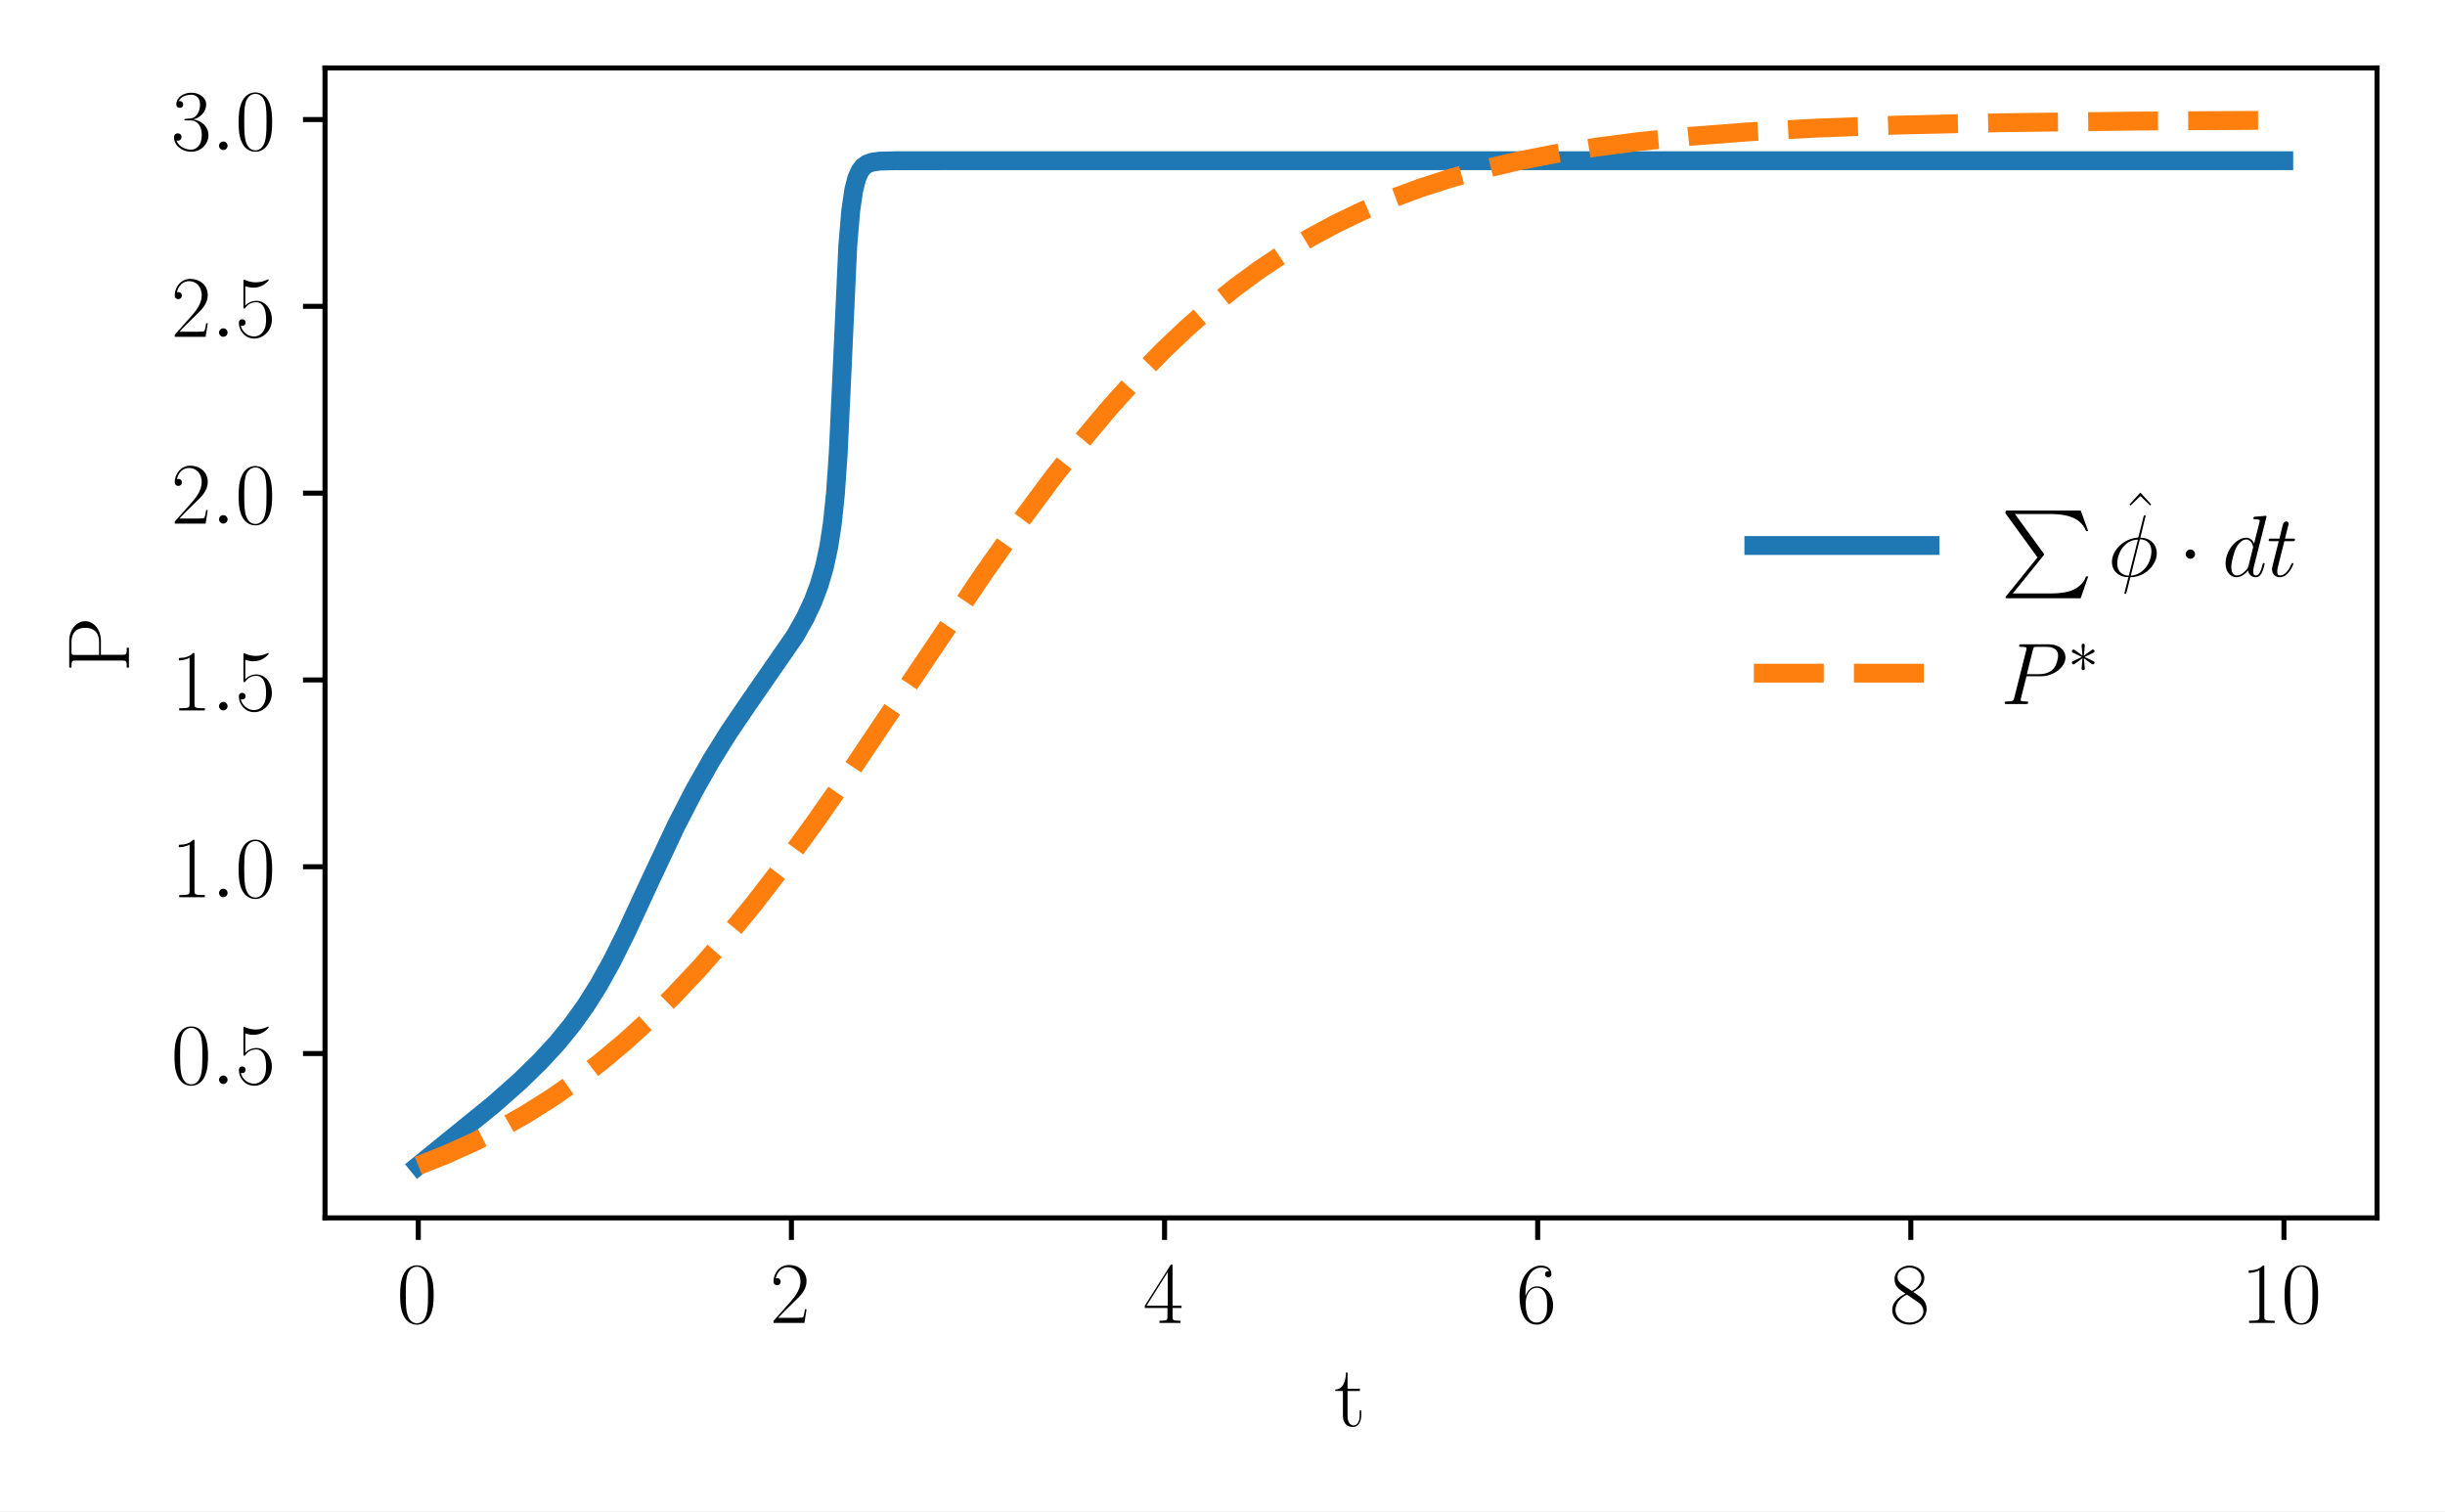
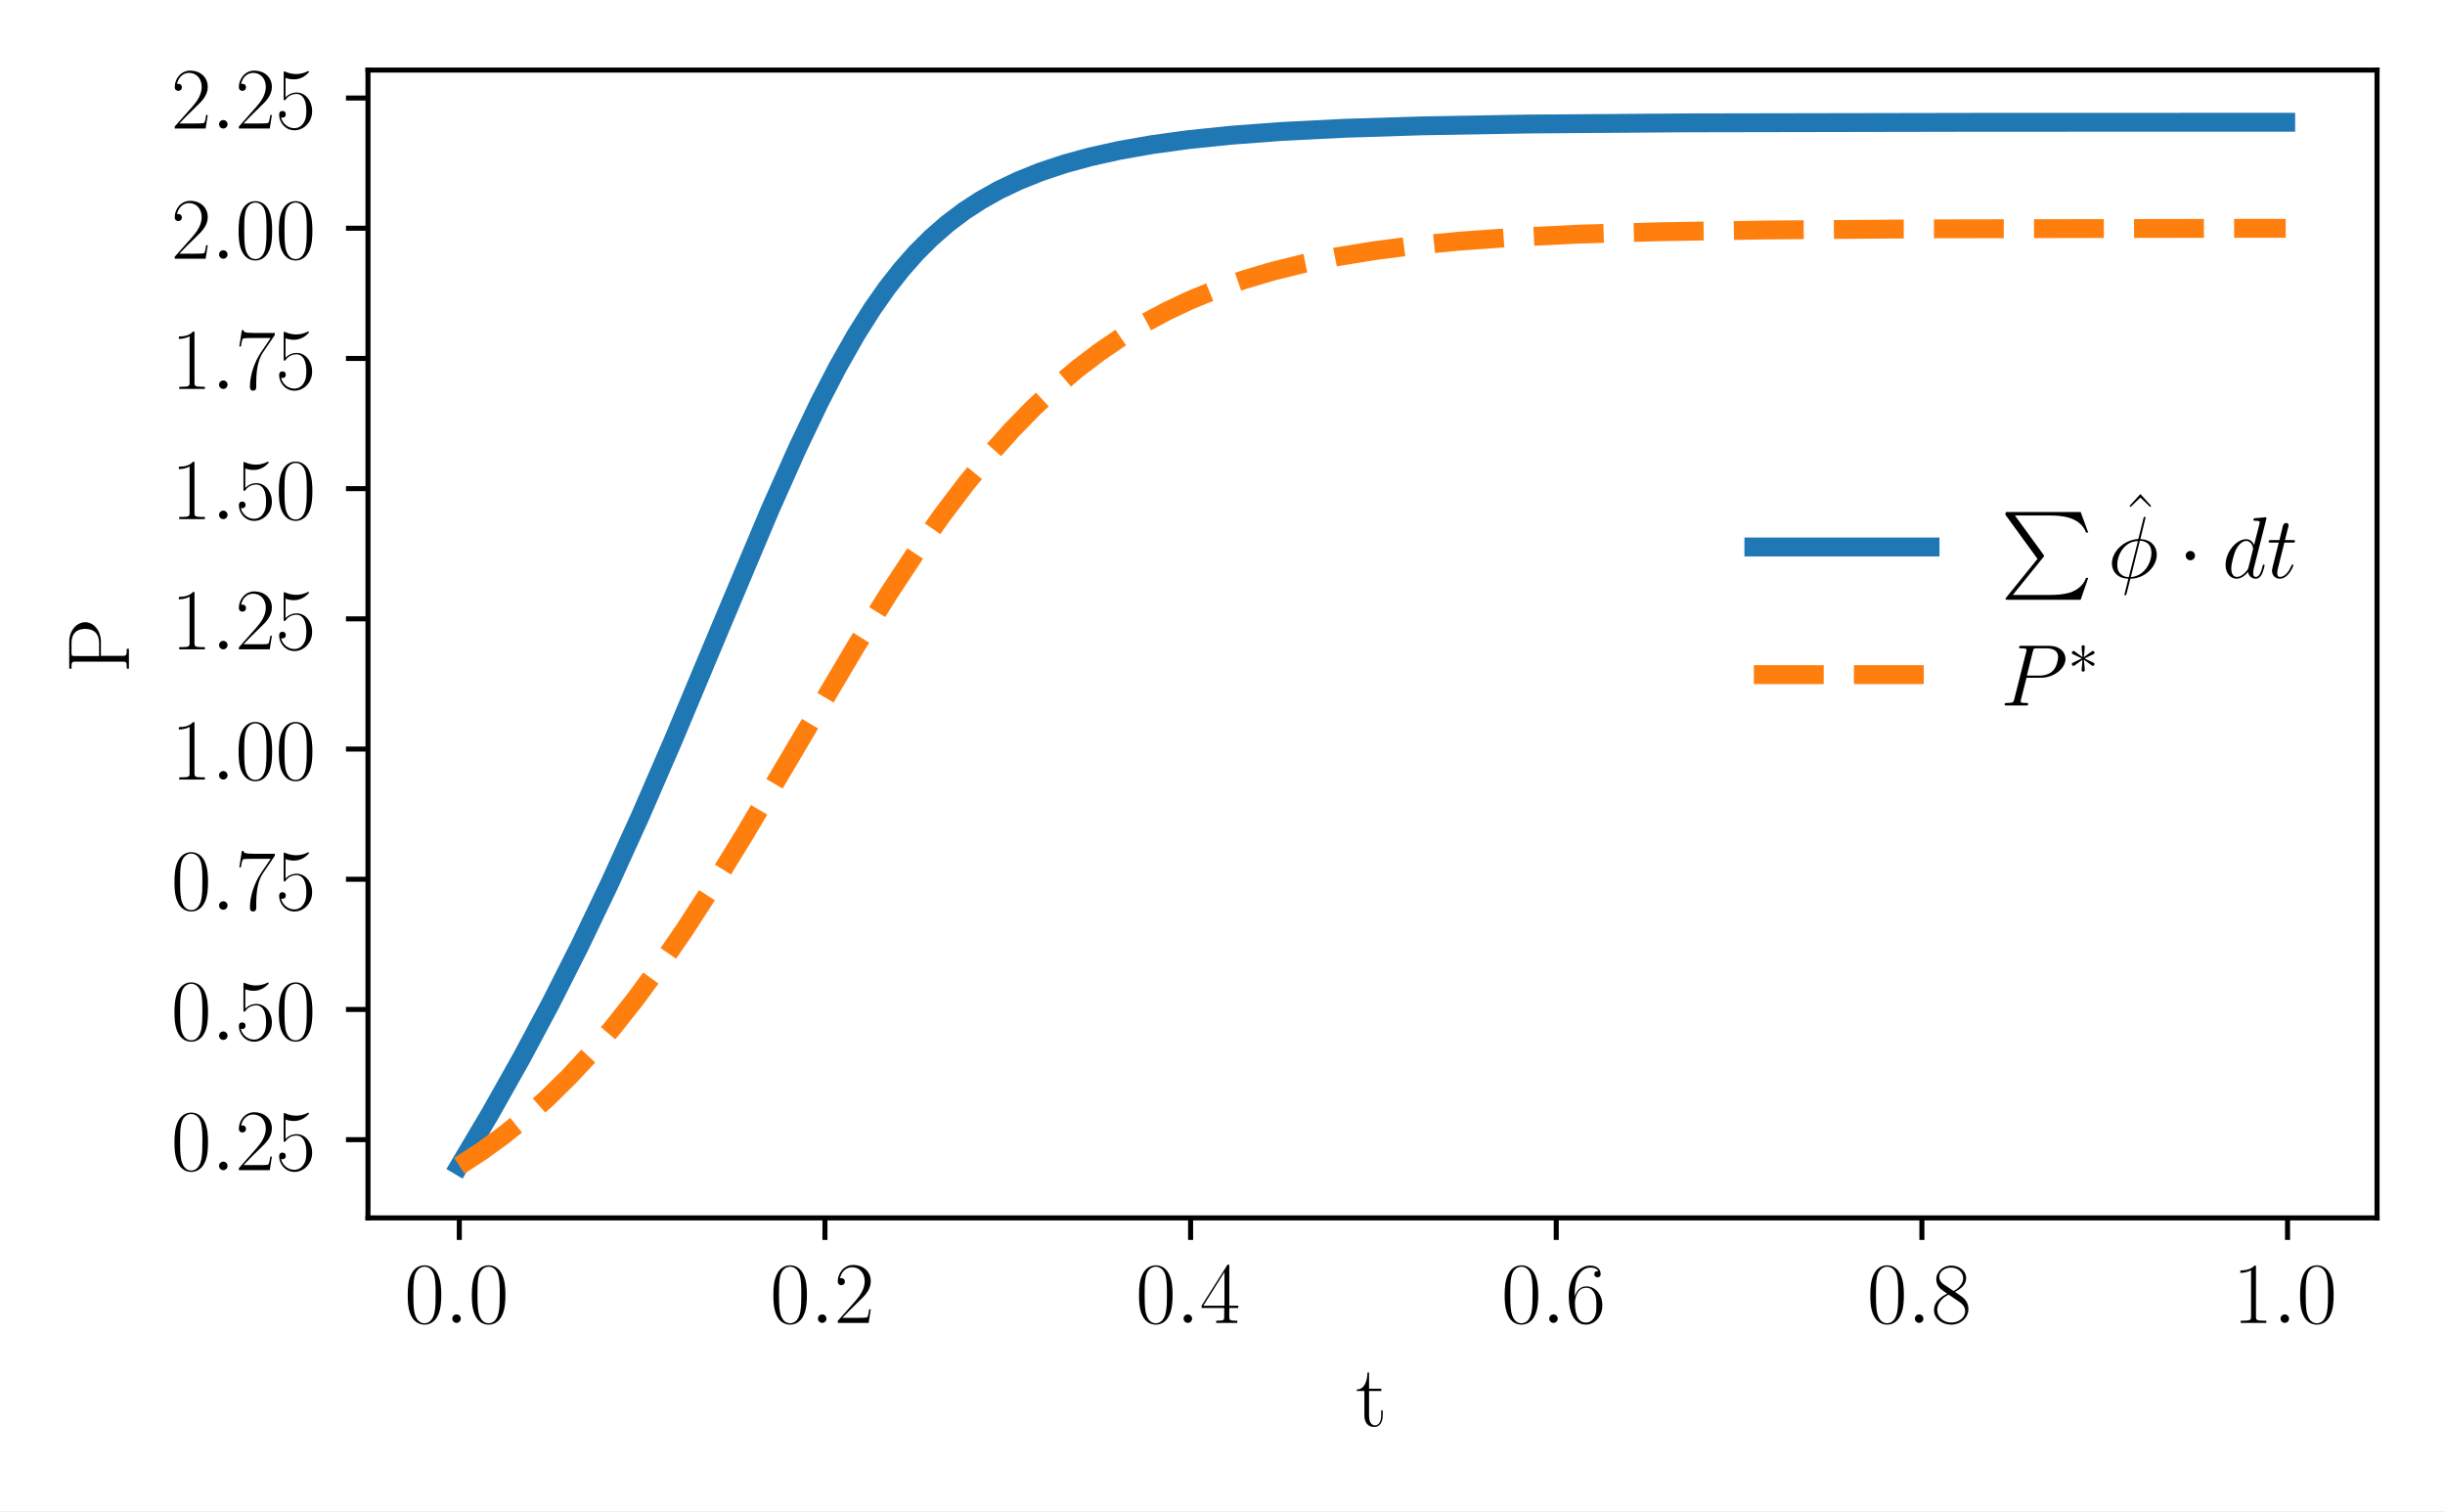
<svg xmlns="http://www.w3.org/2000/svg" xmlns:xlink="http://www.w3.org/1999/xlink" width="388.543pt" height="240.133pt" viewBox="0 0 388.543 240.133" version="1.1">
  <defs>
    <style type="text/css">*{stroke-linejoin: round; stroke-linecap: butt}</style>
  </defs>
  <g id="figure_1">
    <g id="patch_1">
      <path d="M 0 240.133  L 388.543 240.133  L 388.543 0  L 0 0  z " style="fill: #ffffff" />
    </g>
    <g id="axes_1">
      <g id="patch_2">
-         <path d="M 51.648 193.537  L 377.743 193.537  L 377.743 10.8  L 51.648 10.8  z " style="fill: #ffffff" />
+         <path d="M 58.477 193.537  L 377.743 193.537  L 377.743 11.135  L 58.477 11.135  z " style="fill: #ffffff" />
      </g>
      <g id="matplotlib.axis_1">
        <g id="xtick_1">
          <g id="line2d_1">
            <defs>
-               <path id="m07ed9de7a9" d="M 0 0  L 0 3.5  " style="stroke: #000000; stroke-width: 0.8" />
-             </defs>
-             <g>
-               <use xlink:href="#m07ed9de7a9" x="66.471" y="193.537" style="stroke: #000000; stroke-width: 0.8" />
+               <path id="m24d50a0620" d="M 0 0  L 0 3.5  " style="stroke: #000000; stroke-width: 0.8" />
+             </defs>
+             <g>
+               <use xlink:href="#m24d50a0620" x="72.989" y="193.537" style="stroke: #000000; stroke-width: 0.8" />
            </g>
          </g>
          <g id="text_1">
-             <g transform="translate(63.05672 210.2228) scale(0.14 -0.14)">
+             <g transform="translate(64.26377 210.2228) scale(0.14 -0.14)">
              <defs>
                <path id="CMR17-30" d="M 2688 2025  C 2688 2416 2682 3080 2413 3591  C 2176 4039 1798 4198 1466 4198  C 1158 4198 768 4058 525 3597  C 269 3118 243 2524 243 2025  C 243 1661 250 1106 448 619  C 723 -39 1216 -128 1466 -128  C 1760 -128 2208 -7 2470 600  C 2662 1042 2688 1559 2688 2025  z M 1466 -26  C 1056 -26 813 325 723 812  C 653 1188 653 1738 653 2096  C 653 2588 653 2997 736 3387  C 858 3929 1216 4096 1466 4096  C 1728 4096 2067 3923 2189 3400  C 2272 3036 2278 2607 2278 2096  C 2278 1680 2278 1169 2202 792  C 2067 95 1690 -26 1466 -26  z " transform="scale(0.015625)" />
-               </defs>
-               <use xlink:href="#CMR17-30" transform="scale(0.996264)" />
+                 <path id="CMMI12-3a" d="M 1178 307  C 1178 492 1024 619 870 619  C 685 619 557 466 557 313  C 557 128 710 0 864 0  C 1050 0 1178 153 1178 307  z " transform="scale(0.015625)" />
+               </defs>
+               <use xlink:href="#CMR17-30" transform="scale(0.996264)" />
+               <use xlink:href="#CMMI12-3a" transform="translate(45.69048 0) scale(0.996264)" />
+               <use xlink:href="#CMR17-30" transform="translate(72.78765 0) scale(0.996264)" />
            </g>
          </g>
        </g>
        <g id="xtick_2">
          <g id="line2d_2">
            <g>
-               <use xlink:href="#m07ed9de7a9" x="125.767" y="193.537" style="stroke: #000000; stroke-width: 0.8" />
+               <use xlink:href="#m24d50a0620" x="131.096" y="193.537" style="stroke: #000000; stroke-width: 0.8" />
            </g>
          </g>
          <g id="text_2">
-             <g transform="translate(122.3526 210.2228) scale(0.14 -0.14)">
+             <g transform="translate(122.3702 210.2228) scale(0.14 -0.14)">
              <defs>
                <path id="CMR17-32" d="M 2669 989  L 2554 989  C 2490 536 2438 459 2413 420  C 2381 369 1920 369 1830 369  L 602 369  C 832 619 1280 1072 1824 1597  C 2214 1967 2669 2402 2669 3035  C 2669 3790 2067 4224 1395 4224  C 691 4224 262 3604 262 3030  C 262 2780 448 2748 525 2748  C 589 2748 781 2787 781 3010  C 781 3207 614 3264 525 3264  C 486 3264 448 3258 422 3245  C 544 3790 915 4058 1306 4058  C 1862 4058 2227 3617 2227 3035  C 2227 2479 1901 2000 1536 1584  L 262 146  L 262 0  L 2515 0  L 2669 989  z " transform="scale(0.015625)" />
              </defs>
-               <use xlink:href="#CMR17-32" transform="scale(0.996264)" />
+               <use xlink:href="#CMR17-30" transform="scale(0.996264)" />
+               <use xlink:href="#CMMI12-3a" transform="translate(45.69048 0) scale(0.996264)" />
+               <use xlink:href="#CMR17-32" transform="translate(72.78765 0) scale(0.996264)" />
            </g>
          </g>
        </g>
        <g id="xtick_3">
          <g id="line2d_3">
            <g>
-               <use xlink:href="#m07ed9de7a9" x="185.063" y="193.537" style="stroke: #000000; stroke-width: 0.8" />
+               <use xlink:href="#m24d50a0620" x="189.202" y="193.537" style="stroke: #000000; stroke-width: 0.8" />
            </g>
          </g>
          <g id="text_3">
-             <g transform="translate(181.6484 210.2228) scale(0.14 -0.14)">
+             <g transform="translate(180.4767 210.2228) scale(0.14 -0.14)">
              <defs>
                <path id="CMR17-34" d="M 2150 4122  C 2150 4256 2144 4256 2029 4256  L 128 1254  L 128 1088  L 1779 1088  L 1779 457  C 1779 224 1766 160 1318 160  L 1197 160  L 1197 0  C 1402 0 1747 0 1965 0  C 2182 0 2528 0 2733 0  L 2733 160  L 2611 160  C 2163 160 2150 224 2150 457  L 2150 1088  L 2803 1088  L 2803 1254  L 2150 1254  L 2150 4122  z M 1798 3703  L 1798 1254  L 256 1254  L 1798 3703  z " transform="scale(0.015625)" />
              </defs>
-               <use xlink:href="#CMR17-34" transform="scale(0.996264)" />
+               <use xlink:href="#CMR17-30" transform="scale(0.996264)" />
+               <use xlink:href="#CMMI12-3a" transform="translate(45.69048 0) scale(0.996264)" />
+               <use xlink:href="#CMR17-34" transform="translate(72.78765 0) scale(0.996264)" />
            </g>
          </g>
        </g>
        <g id="xtick_4">
          <g id="line2d_4">
            <g>
-               <use xlink:href="#m07ed9de7a9" x="244.358" y="193.537" style="stroke: #000000; stroke-width: 0.8" />
+               <use xlink:href="#m24d50a0620" x="247.308" y="193.537" style="stroke: #000000; stroke-width: 0.8" />
            </g>
          </g>
          <g id="text_4">
-             <g transform="translate(240.9442 210.2228) scale(0.14 -0.14)">
+             <g transform="translate(238.5832 210.2228) scale(0.14 -0.14)">
              <defs>
                <path id="CMR17-36" d="M 678 2176  C 678 3690 1395 4032 1811 4032  C 1946 4032 2272 4009 2400 3776  C 2298 3776 2106 3776 2106 3553  C 2106 3381 2246 3323 2336 3323  C 2394 3323 2566 3348 2566 3560  C 2566 3954 2246 4179 1805 4179  C 1043 4179 243 3390 243 1984  C 243 253 966 -128 1478 -128  C 2099 -128 2688 427 2688 1283  C 2688 2081 2170 2662 1517 2662  C 1126 2662 838 2407 678 1960  L 678 2176  z M 1478 25  C 691 25 691 1200 691 1436  C 691 1896 909 2560 1504 2560  C 1613 2560 1926 2560 2138 2120  C 2253 1870 2253 1609 2253 1289  C 2253 944 2253 690 2118 434  C 1978 171 1773 25 1478 25  z " transform="scale(0.015625)" />
              </defs>
-               <use xlink:href="#CMR17-36" transform="scale(0.996264)" />
+               <use xlink:href="#CMR17-30" transform="scale(0.996264)" />
+               <use xlink:href="#CMMI12-3a" transform="translate(45.69048 0) scale(0.996264)" />
+               <use xlink:href="#CMR17-36" transform="translate(72.78765 0) scale(0.996264)" />
            </g>
          </g>
        </g>
        <g id="xtick_5">
          <g id="line2d_5">
            <g>
-               <use xlink:href="#m07ed9de7a9" x="303.654" y="193.537" style="stroke: #000000; stroke-width: 0.8" />
+               <use xlink:href="#m24d50a0620" x="305.415" y="193.537" style="stroke: #000000; stroke-width: 0.8" />
            </g>
          </g>
          <g id="text_5">
-             <g transform="translate(300.2401 210.2228) scale(0.14 -0.14)">
+             <g transform="translate(296.6896 210.2228) scale(0.14 -0.14)">
              <defs>
                <path id="CMR17-38" d="M 1741 2264  C 2144 2467 2554 2773 2554 3263  C 2554 3841 1990 4179 1472 4179  C 890 4179 378 3759 378 3180  C 378 3021 416 2747 666 2505  C 730 2442 998 2251 1171 2130  C 883 1983 211 1634 211 934  C 211 279 838 -128 1459 -128  C 2144 -128 2720 362 2720 1010  C 2720 1590 2330 1857 2074 2029  L 1741 2264  z M 902 2822  C 851 2854 595 3051 595 3351  C 595 3739 998 4032 1459 4032  C 1965 4032 2336 3676 2336 3262  C 2336 2669 1670 2331 1638 2331  C 1632 2331 1626 2331 1574 2370  L 902 2822  z M 2080 1519  C 2176 1449 2483 1240 2483 851  C 2483 381 2010 25 1472 25  C 890 25 448 438 448 940  C 448 1443 838 1862 1280 2060  L 2080 1519  z " transform="scale(0.015625)" />
              </defs>
-               <use xlink:href="#CMR17-38" transform="scale(0.996264)" />
+               <use xlink:href="#CMR17-30" transform="scale(0.996264)" />
+               <use xlink:href="#CMMI12-3a" transform="translate(45.69048 0) scale(0.996264)" />
+               <use xlink:href="#CMR17-38" transform="translate(72.78765 0) scale(0.996264)" />
            </g>
          </g>
        </g>
        <g id="xtick_6">
          <g id="line2d_6">
            <g>
-               <use xlink:href="#m07ed9de7a9" x="362.95" y="193.537" style="stroke: #000000; stroke-width: 0.8" />
+               <use xlink:href="#m24d50a0620" x="363.521" y="193.537" style="stroke: #000000; stroke-width: 0.8" />
            </g>
          </g>
          <g id="text_6">
-             <g transform="translate(356.1216 210.2228) scale(0.14 -0.14)">
+             <g transform="translate(354.7961 210.2228) scale(0.14 -0.14)">
              <defs>
                <path id="CMR17-31" d="M 1702 4058  C 1702 4192 1696 4192 1606 4192  C 1357 3916 979 3827 621 3827  C 602 3827 570 3827 563 3808  C 557 3795 557 3782 557 3648  C 755 3648 1088 3686 1344 3839  L 1344 461  C 1344 236 1331 160 781 160  L 589 160  L 589 0  C 896 0 1216 0 1523 0  C 1830 0 2150 0 2458 0  L 2458 160  L 2266 160  C 1715 160 1702 230 1702 458  L 1702 4058  z " transform="scale(0.015625)" />
              </defs>
              <use xlink:href="#CMR17-31" transform="scale(0.996264)" />
-               <use xlink:href="#CMR17-30" transform="translate(45.69048 0) scale(0.996264)" />
+               <use xlink:href="#CMMI12-3a" transform="translate(45.69048 0) scale(0.996264)" />
+               <use xlink:href="#CMR17-30" transform="translate(72.78765 0) scale(0.996264)" />
            </g>
          </g>
        </g>
        <g id="text_7">
-           <g transform="translate(212.0402 226.6207) scale(0.14 -0.14)">
+           <g transform="translate(215.4544 226.6207) scale(0.14 -0.14)">
            <defs>
              <path id="CMR17-74" d="M 966 2560  L 1862 2560  L 1862 2725  L 966 2725  L 966 3904  L 851 3904  C 838 3245 614 2668 70 2668  L 70 2560  L 627 2560  L 627 771  C 627 650 627 -64 1370 -64  C 1747 -64 1965 306 1965 777  L 1965 1140  L 1850 1140  L 1850 783  C 1850 344 1677 51 1408 51  C 1222 51 966 178 966 758  L 966 2560  z " transform="scale(0.015625)" />
            </defs>
            <use xlink:href="#CMR17-74" transform="scale(0.996264)" />
          </g>
        </g>
      </g>
      <g id="matplotlib.axis_2">
        <g id="ytick_1">
          <g id="line2d_7">
            <defs>
-               <path id="m297fe4b8b0" d="M 0 0  L -3.5 0  " style="stroke: #000000; stroke-width: 0.8" />
-             </defs>
-             <g>
-               <use xlink:href="#m297fe4b8b0" x="51.648" y="167.42" style="stroke: #000000; stroke-width: 0.8" />
+               <path id="m9d28e0ece5" d="M 0 0  L -3.5 0  " style="stroke: #000000; stroke-width: 0.8" />
+             </defs>
+             <g>
+               <use xlink:href="#m9d28e0ece5" x="58.477" y="181.108" style="stroke: #000000; stroke-width: 0.8" />
            </g>
          </g>
          <g id="text_8">
-             <g transform="translate(27.1979 172.2626) scale(0.14 -0.14)">
-               <defs>
-                 <path id="CMMI12-3a" d="M 1178 307  C 1178 492 1024 619 870 619  C 685 619 557 466 557 313  C 557 128 710 0 864 0  C 1050 0 1178 153 1178 307  z " transform="scale(0.015625)" />
+             <g transform="translate(27.1979 185.9507) scale(0.14 -0.14)">
+               <defs>
                <path id="CMR17-35" d="M 730 3692  C 794 3666 1056 3584 1325 3584  C 1920 3584 2246 3911 2432 4100  C 2432 4157 2432 4192 2394 4192  C 2387 4192 2374 4192 2323 4163  C 2099 4058 1837 3973 1517 3973  C 1325 3973 1037 3999 723 4139  C 653 4171 640 4171 634 4171  C 602 4171 595 4164 595 4037  L 595 2203  C 595 2089 595 2057 659 2057  C 691 2057 704 2070 736 2114  C 941 2401 1222 2522 1542 2522  C 1766 2522 2246 2382 2246 1289  C 2246 1085 2246 715 2054 421  C 1894 159 1645 25 1370 25  C 947 25 518 320 403 814  C 429 807 480 795 506 795  C 589 795 749 840 749 1038  C 749 1210 627 1280 506 1280  C 358 1280 262 1190 262 1011  C 262 454 704 -128 1382 -128  C 2042 -128 2669 440 2669 1264  C 2669 2030 2170 2624 1549 2624  C 1222 2624 947 2503 730 2274  L 730 3692  z " transform="scale(0.015625)" />
              </defs>
              <use xlink:href="#CMR17-30" transform="scale(0.996264)" />
              <use xlink:href="#CMMI12-3a" transform="translate(45.69048 0) scale(0.996264)" />
-               <use xlink:href="#CMR17-35" transform="translate(72.78765 0) scale(0.996264)" />
+               <use xlink:href="#CMR17-32" transform="translate(72.78765 0) scale(0.996264)" />
+               <use xlink:href="#CMR17-35" transform="translate(118.4781 0) scale(0.996264)" />
            </g>
          </g>
        </g>
        <g id="ytick_2">
          <g id="line2d_8">
            <g>
-               <use xlink:href="#m297fe4b8b0" x="51.648" y="137.735" style="stroke: #000000; stroke-width: 0.8" />
+               <use xlink:href="#m9d28e0ece5" x="58.477" y="160.417" style="stroke: #000000; stroke-width: 0.8" />
            </g>
          </g>
          <g id="text_9">
-             <g transform="translate(27.1979 142.5776) scale(0.14 -0.14)">
-               <use xlink:href="#CMR17-31" transform="scale(0.996264)" />
-               <use xlink:href="#CMMI12-3a" transform="translate(45.69048 0) scale(0.996264)" />
-               <use xlink:href="#CMR17-30" transform="translate(72.78765 0) scale(0.996264)" />
+             <g transform="translate(27.1979 165.26) scale(0.14 -0.14)">
+               <use xlink:href="#CMR17-30" transform="scale(0.996264)" />
+               <use xlink:href="#CMMI12-3a" transform="translate(45.69048 0) scale(0.996264)" />
+               <use xlink:href="#CMR17-35" transform="translate(72.78765 0) scale(0.996264)" />
+               <use xlink:href="#CMR17-30" transform="translate(118.4781 0) scale(0.996264)" />
            </g>
          </g>
        </g>
        <g id="ytick_3">
          <g id="line2d_9">
            <g>
-               <use xlink:href="#m297fe4b8b0" x="51.648" y="108.05" style="stroke: #000000; stroke-width: 0.8" />
+               <use xlink:href="#m9d28e0ece5" x="58.477" y="139.726" style="stroke: #000000; stroke-width: 0.8" />
            </g>
          </g>
          <g id="text_10">
-             <g transform="translate(27.1979 112.8926) scale(0.14 -0.14)">
-               <use xlink:href="#CMR17-31" transform="scale(0.996264)" />
-               <use xlink:href="#CMMI12-3a" transform="translate(45.69048 0) scale(0.996264)" />
-               <use xlink:href="#CMR17-35" transform="translate(72.78765 0) scale(0.996264)" />
+             <g transform="translate(27.1979 144.5693) scale(0.14 -0.14)">
+               <defs>
+                 <path id="CMR17-37" d="M 2886 3941  L 2886 4081  L 1382 4081  C 634 4081 621 4165 595 4288  L 480 4288  L 294 3094  L 410 3094  C 429 3215 474 3540 550 3661  C 589 3712 1062 3712 1171 3712  L 2579 3712  L 1869 2661  C 1395 1954 1069 999 1069 165  C 1069 89 1069 -128 1299 -128  C 1530 -128 1530 89 1530 171  L 1530 465  C 1530 1508 1709 2196 2003 2636  L 2886 3941  z " transform="scale(0.015625)" />
+               </defs>
+               <use xlink:href="#CMR17-30" transform="scale(0.996264)" />
+               <use xlink:href="#CMMI12-3a" transform="translate(45.69048 0) scale(0.996264)" />
+               <use xlink:href="#CMR17-37" transform="translate(72.78765 0) scale(0.996264)" />
+               <use xlink:href="#CMR17-35" transform="translate(118.4781 0) scale(0.996264)" />
            </g>
          </g>
        </g>
        <g id="ytick_4">
          <g id="line2d_10">
            <g>
-               <use xlink:href="#m297fe4b8b0" x="51.648" y="78.365" style="stroke: #000000; stroke-width: 0.8" />
+               <use xlink:href="#m9d28e0ece5" x="58.477" y="119.036" style="stroke: #000000; stroke-width: 0.8" />
            </g>
          </g>
          <g id="text_11">
-             <g transform="translate(27.1979 83.20755) scale(0.14 -0.14)">
-               <use xlink:href="#CMR17-32" transform="scale(0.996264)" />
+             <g transform="translate(27.1979 123.8785) scale(0.14 -0.14)">
+               <use xlink:href="#CMR17-31" transform="scale(0.996264)" />
              <use xlink:href="#CMMI12-3a" transform="translate(45.69048 0) scale(0.996264)" />
              <use xlink:href="#CMR17-30" transform="translate(72.78765 0) scale(0.996264)" />
+               <use xlink:href="#CMR17-30" transform="translate(118.4781 0) scale(0.996264)" />
            </g>
          </g>
        </g>
        <g id="ytick_5">
          <g id="line2d_11">
            <g>
-               <use xlink:href="#m297fe4b8b0" x="51.648" y="48.68" style="stroke: #000000; stroke-width: 0.8" />
+               <use xlink:href="#m9d28e0ece5" x="58.477" y="98.345" style="stroke: #000000; stroke-width: 0.8" />
            </g>
          </g>
          <g id="text_12">
-             <g transform="translate(27.1979 53.52252) scale(0.14 -0.14)">
-               <use xlink:href="#CMR17-32" transform="scale(0.996264)" />
-               <use xlink:href="#CMMI12-3a" transform="translate(45.69048 0) scale(0.996264)" />
-               <use xlink:href="#CMR17-35" transform="translate(72.78765 0) scale(0.996264)" />
+             <g transform="translate(27.1979 103.1878) scale(0.14 -0.14)">
+               <use xlink:href="#CMR17-31" transform="scale(0.996264)" />
+               <use xlink:href="#CMMI12-3a" transform="translate(45.69048 0) scale(0.996264)" />
+               <use xlink:href="#CMR17-32" transform="translate(72.78765 0) scale(0.996264)" />
+               <use xlink:href="#CMR17-35" transform="translate(118.4781 0) scale(0.996264)" />
            </g>
          </g>
        </g>
        <g id="ytick_6">
          <g id="line2d_12">
            <g>
-               <use xlink:href="#m297fe4b8b0" x="51.648" y="18.995" style="stroke: #000000; stroke-width: 0.8" />
+               <use xlink:href="#m9d28e0ece5" x="58.477" y="77.654" style="stroke: #000000; stroke-width: 0.8" />
            </g>
          </g>
          <g id="text_13">
-             <g transform="translate(27.1979 23.83749) scale(0.14 -0.14)">
-               <defs>
-                 <path id="CMR17-33" d="M 1414 2157  C 1984 2157 2234 1662 2234 1090  C 2234 320 1824 25 1453 25  C 1114 25 563 194 390 693  C 422 680 454 680 486 680  C 640 680 755 782 755 948  C 755 1133 614 1216 486 1216  C 378 1216 211 1165 211 926  C 211 335 787 -128 1466 -128  C 2176 -128 2720 430 2720 1085  C 2720 1707 2208 2157 1600 2227  C 2086 2328 2554 2756 2554 3329  C 2554 3820 2048 4179 1472 4179  C 890 4179 378 3829 378 3329  C 378 3110 544 3072 627 3072  C 762 3072 877 3155 877 3321  C 877 3486 762 3569 627 3569  C 602 3569 570 3569 544 3557  C 730 3959 1235 4032 1459 4032  C 1683 4032 2106 3925 2106 3320  C 2106 3143 2080 2828 1862 2550  C 1670 2304 1453 2304 1242 2284  C 1210 2284 1062 2269 1037 2269  C 992 2263 966 2257 966 2208  C 966 2163 973 2157 1101 2157  L 1414 2157  z " transform="scale(0.015625)" />
-               </defs>
-               <use xlink:href="#CMR17-33" transform="scale(0.996264)" />
+             <g transform="translate(27.1979 82.4971) scale(0.14 -0.14)">
+               <use xlink:href="#CMR17-31" transform="scale(0.996264)" />
+               <use xlink:href="#CMMI12-3a" transform="translate(45.69048 0) scale(0.996264)" />
+               <use xlink:href="#CMR17-35" transform="translate(72.78765 0) scale(0.996264)" />
+               <use xlink:href="#CMR17-30" transform="translate(118.4781 0) scale(0.996264)" />
+             </g>
+           </g>
+         </g>
+         <g id="ytick_7">
+           <g id="line2d_13">
+             <g>
+               <use xlink:href="#m9d28e0ece5" x="58.477" y="56.963" style="stroke: #000000; stroke-width: 0.8" />
+             </g>
+           </g>
+           <g id="text_14">
+             <g transform="translate(27.1979 61.80637) scale(0.14 -0.14)">
+               <use xlink:href="#CMR17-31" transform="scale(0.996264)" />
+               <use xlink:href="#CMMI12-3a" transform="translate(45.69048 0) scale(0.996264)" />
+               <use xlink:href="#CMR17-37" transform="translate(72.78765 0) scale(0.996264)" />
+               <use xlink:href="#CMR17-35" transform="translate(118.4781 0) scale(0.996264)" />
+             </g>
+           </g>
+         </g>
+         <g id="ytick_8">
+           <g id="line2d_14">
+             <g>
+               <use xlink:href="#m9d28e0ece5" x="58.477" y="36.273" style="stroke: #000000; stroke-width: 0.8" />
+             </g>
+           </g>
+           <g id="text_15">
+             <g transform="translate(27.1979 41.11565) scale(0.14 -0.14)">
+               <use xlink:href="#CMR17-32" transform="scale(0.996264)" />
              <use xlink:href="#CMMI12-3a" transform="translate(45.69048 0) scale(0.996264)" />
              <use xlink:href="#CMR17-30" transform="translate(72.78765 0) scale(0.996264)" />
-             </g>
-           </g>
-         </g>
-         <g id="text_14">
-           <g transform="translate(20.48588 106.8144) rotate(-90) scale(0.14 -0.14)">
+               <use xlink:href="#CMR17-30" transform="translate(118.4781 0) scale(0.996264)" />
+             </g>
+           </g>
+         </g>
+         <g id="ytick_9">
+           <g id="line2d_15">
+             <g>
+               <use xlink:href="#m9d28e0ece5" x="58.477" y="15.582" style="stroke: #000000; stroke-width: 0.8" />
+             </g>
+           </g>
+           <g id="text_16">
+             <g transform="translate(27.1979 20.42493) scale(0.14 -0.14)">
+               <use xlink:href="#CMR17-32" transform="scale(0.996264)" />
+               <use xlink:href="#CMMI12-3a" transform="translate(45.69048 0) scale(0.996264)" />
+               <use xlink:href="#CMR17-32" transform="translate(72.78765 0) scale(0.996264)" />
+               <use xlink:href="#CMR17-35" transform="translate(118.4781 0) scale(0.996264)" />
+             </g>
+           </g>
+         </g>
+         <g id="text_17">
+           <g transform="translate(20.48588 106.9817) rotate(-90) scale(0.14 -0.14)">
            <defs>
              <path id="CMR17-50" d="M 1267 2042  L 2291 2042  C 3117 2042 3718 2578 3718 3184  C 3718 3791 3130 4352 2291 4352  L 333 4352  L 333 4186  C 774 4186 845 4186 845 3899  L 845 446  C 845 160 774 160 333 160  L 333 0  C 518 0 858 0 1056 0  C 1254 0 1594 0 1779 0  L 1779 160  C 1338 160 1267 160 1267 446  L 1267 2042  z M 1254 2176  L 1254 3938  C 1254 4155 1267 4186 1523 4186  L 2170 4186  C 2995 4186 3232 3714 3232 3184  C 3232 2604 2950 2176 2170 2176  L 1254 2176  z " transform="scale(0.015625)" />
            </defs>
            <use xlink:href="#CMR17-50" transform="scale(0.996264)" />
          </g>
        </g>
      </g>
-       <g id="line2d_13">
-         <path d="M 66.471 185.231  L 78.419 175.53  L 82.659 171.772  L 85.92 168.59  L 88.618 165.649  L 90.96 162.768  L 93.095 159.787  L 95.111 156.586  L 97.186 152.859  L 99.528 148.169  L 103.234 140.156  L 107.444 131.213  L 110.32 125.625  L 113.048 120.805  L 115.835 116.329  L 119.037 111.619  L 126.36 101.036  L 127.961 98.194  L 129.206 95.53  L 130.184 92.924  L 131.014 90.068  L 131.696 86.908  L 132.26 83.256  L 132.764 78.453  L 133.208 72.01  L 133.742 60.523  L 134.72 39.129  L 135.195 33.461  L 135.669 30.218  L 136.144 28.353  L 136.648 27.202  L 137.181 26.501  L 137.804 26.05  L 138.604 25.766  L 139.82 25.603  L 142.399 25.539  L 164.517 25.534  L 362.92 25.534  L 362.92 25.534  " clip-path="url(#p4f71546712)" style="fill: none; stroke: #1f77b4; stroke-width: 3; stroke-linecap: square" />
-       </g>
-       <g id="line2d_14">
-         <path d="M 66.471 185.231  L 70.918 183.464  L 75.365 181.46  L 79.516 179.352  L 83.667 176.996  L 87.817 174.37  L 91.672 171.675  L 95.526 168.718  L 99.38 165.489  L 103.234 161.977  L 107.089 158.178  L 111.239 153.764  L 115.39 149.022  L 119.837 143.591  L 124.581 137.429  L 129.621 130.516  L 135.551 121.999  L 144.149 109.208  L 156.304 91.151  L 162.234 82.744  L 167.274 75.955  L 172.018 69.93  L 176.465 64.642  L 180.615 60.042  L 184.766 55.776  L 188.62 52.115  L 192.475 48.742  L 196.329 45.648  L 200.183 42.824  L 204.037 40.257  L 208.188 37.763  L 212.339 35.531  L 216.489 33.539  L 220.937 31.65  L 225.68 29.886  L 230.424 28.354  L 235.464 26.95  L 241.097 25.619  L 247.027 24.45  L 253.549 23.395  L 260.665 22.47  L 268.67 21.657  L 277.861 20.952  L 288.534 20.362  L 301.579 19.876  L 317.885 19.503  L 339.825 19.236  L 362.654 19.106  L 362.654 19.106  " clip-path="url(#p4f71546712)" style="fill: none; stroke-dasharray: 11.1,4.8; stroke-dashoffset: 0; stroke: #ff7f0e; stroke-width: 3" />
+       <g id="line2d_16">
+         <path d="M 72.989 185.246  L 77.928 176.921  L 82.867 168.148  L 87.516 159.434  L 92.164 150.238  L 96.813 140.536  L 101.752 129.682  L 106.981 117.638  L 114.535 99.6  L 122.38 80.988  L 126.738 71.218  L 130.224 63.928  L 133.129 58.316  L 136.035 53.197  L 138.649 49.049  L 140.974 45.739  L 143.298 42.779  L 145.622 40.151  L 147.946 37.83  L 150.561 35.55  L 153.176 33.576  L 155.791 31.867  L 158.696 30.233  L 161.892 28.706  L 165.378 27.307  L 169.155 26.048  L 173.223 24.932  L 177.871 23.898  L 183.101 22.977  L 188.911 22.183  L 195.594 21.494  L 203.729 20.887  L 213.607 20.388  L 226.1 19.995  L 242.66 19.71  L 267.646 19.525  L 314.421 19.438  L 363.231 19.426  L 363.231 19.426  " clip-path="url(#p0c14016881)" style="fill: none; stroke: #1f77b4; stroke-width: 3; stroke-linecap: square" />
+       </g>
+       <g id="line2d_17">
+         <path d="M 72.989 185.246  L 76.475 182.985  L 79.962 180.459  L 83.448 177.649  L 86.935 174.539  L 90.421 171.114  L 93.907 167.364  L 97.394 163.287  L 100.88 158.883  L 104.657 153.755  L 108.725 147.846  L 113.083 141.12  L 118.312 132.617  L 125.575 120.333  L 136.035 102.665  L 141.264 94.276  L 145.622 87.676  L 149.69 81.905  L 153.467 76.919  L 157.243 72.313  L 160.73 68.405  L 164.216 64.826  L 167.703 61.57  L 171.189 58.624  L 174.675 55.972  L 178.162 53.596  L 181.648 51.477  L 185.425 49.446  L 189.202 47.666  L 193.269 45.999  L 197.627 44.469  L 202.276 43.089  L 207.215 41.868  L 212.445 40.805  L 218.255 39.854  L 224.647 39.033  L 231.91 38.323  L 240.626 37.705  L 250.795 37.214  L 263.578 36.828  L 280.72 36.545  L 306.287 36.367  L 355.677 36.285  L 363.231 36.282  L 363.231 36.282  " clip-path="url(#p0c14016881)" style="fill: none; stroke-dasharray: 11.1,4.8; stroke-dashoffset: 0; stroke: #ff7f0e; stroke-width: 3" />
      </g>
      <g id="patch_3">
-         <path d="M 51.648 193.537  L 51.648 10.8  " style="fill: none; stroke: #000000; stroke-width: 0.8; stroke-linejoin: miter; stroke-linecap: square" />
+         <path d="M 58.477 193.537  L 58.477 11.135  " style="fill: none; stroke: #000000; stroke-width: 0.8; stroke-linejoin: miter; stroke-linecap: square" />
      </g>
      <g id="patch_4">
-         <path d="M 377.743 193.537  L 377.743 10.8  " style="fill: none; stroke: #000000; stroke-width: 0.8; stroke-linejoin: miter; stroke-linecap: square" />
+         <path d="M 377.743 193.537  L 377.743 11.135  " style="fill: none; stroke: #000000; stroke-width: 0.8; stroke-linejoin: miter; stroke-linecap: square" />
      </g>
      <g id="patch_5">
-         <path d="M 51.648 193.537  L 377.743 193.537  " style="fill: none; stroke: #000000; stroke-width: 0.8; stroke-linejoin: miter; stroke-linecap: square" />
+         <path d="M 58.477 193.537  L 377.743 193.537  " style="fill: none; stroke: #000000; stroke-width: 0.8; stroke-linejoin: miter; stroke-linecap: square" />
      </g>
      <g id="patch_6">
-         <path d="M 51.648 10.8  L 377.743 10.8  " style="fill: none; stroke: #000000; stroke-width: 0.8; stroke-linejoin: miter; stroke-linecap: square" />
+         <path d="M 58.477 11.135  L 377.743 11.135  " style="fill: none; stroke: #000000; stroke-width: 0.8; stroke-linejoin: miter; stroke-linecap: square" />
      </g>
      <g id="legend_1">
-         <g id="line2d_15">
-           <path d="M 278.712 86.688  L 292.712 86.688  L 306.712 86.688  " style="fill: none; stroke: #1f77b4; stroke-width: 3; stroke-linecap: square" />
-         </g>
-         <g id="text_15">
-           <g transform="translate(317.9115 91.58757) scale(0.14 -0.14)">
+         <g id="line2d_18">
+           <path d="M 278.712 86.922  L 292.712 86.922  L 306.712 86.922  " style="fill: none; stroke: #1f77b4; stroke-width: 3; stroke-linecap: square" />
+         </g>
+         <g id="text_18">
+           <g transform="translate(317.9115 91.82174) scale(0.14 -0.14)">
            <defs>
              <path id="CMEX10-50" d="M 2694 -3418  L 422 -6227  C 371 -6291 365 -6304 365 -6330  C 365 -6400 422 -6400 538 -6400  L 5843 -6400  L 6394 -4806  L 6234 -4806  C 6074 -5286 5645 -5677 5101 -5862  C 4998 -5894 4557 -6048 3616 -6048  L 896 -6048  L 3117 -3302  C 3162 -3245 3174 -3226 3174 -3200  C 3174 -3174 3168 -3168 3130 -3110  L 1050 -256  L 3584 -256  C 4314 -256 5786 -301 6234 -1498  L 6394 -1498  L 5843 0  L 538 0  C 365 0 358 -6 358 -205  L 2694 -3418  z " transform="scale(0.015625)" />
              <path id="CMR17-5e" d="M 1466 4421  L 678 3555  L 755 3478  L 1466 4166  L 2176 3478  L 2253 3555  L 1466 4421  z " transform="scale(0.015625)" />
              <path id="CMMI12-1e" d="M 2752 4390  C 2752 4448 2707 4448 2688 4448  C 2630 4448 2624 4435 2598 4326  L 2253 2939  C 2234 2856 2227 2849 2221 2843  C 2214 2830 2170 2824 2157 2824  C 1107 2734 301 1864 301 1057  C 301 361 832 -64 1498 -64  C 1446 -261 1402 -463 1350 -659  C 1261 -995 1210 -1204 1210 -1229  C 1210 -1241 1210 -1280 1274 -1280  C 1293 -1280 1318 -1280 1331 -1254  C 1344 -1241 1382 -1089 1408 -1008  L 1645 -64  C 2739 -64 3571 854 3571 1680  C 3571 2343 3085 2816 2374 2816  L 2752 4390  z M 2336 2701  C 2758 2701 3181 2463 3181 1828  C 3181 1097 2675 128 1677 50  L 2336 2701  z M 1530 50  C 1216 50 691 220 691 938  C 691 1761 1274 2676 2195 2676  L 1530 50  z " transform="scale(0.015625)" />
              <path id="CMSY10-1" d="M 1229 1619  C 1229 1805 1075 1958 890 1958  C 704 1958 550 1805 550 1619  C 550 1433 704 1280 890 1280  C 1075 1280 1229 1433 1229 1619  z " transform="scale(0.015625)" />
              <path id="CMMI12-64" d="M 3219 4257  C 3226 4282 3238 4320 3238 4352  C 3238 4416 3174 4416 3162 4416  C 3155 4416 2842 4388 2810 4380  C 2701 4373 2605 4358 2490 4358  C 2330 4345 2285 4339 2285 4224  C 2285 4160 2336 4160 2426 4160  C 2739 4160 2746 4103 2746 4040  C 2746 4002 2733 3952 2726 3933  L 2336 2395  C 2266 2561 2093 2816 1760 2816  C 1037 2816 256 1884 256 939  C 256 307 627 -64 1062 -64  C 1414 -64 1715 211 1894 422  C 1958 45 2259 -64 2451 -64  C 2643 -64 2797 51 2912 281  C 3014 498 3104 888 3104 913  C 3104 945 3078 971 3040 971  C 2982 971 2976 939 2950 843  C 2854 466 2733 64 2470 64  C 2285 64 2272 229 2272 357  C 2272 382 2272 515 2317 694  L 3219 4257  z M 1926 760  C 1894 651 1894 639 1805 517  C 1664 338 1382 64 1082 64  C 819 64 672 300 672 677  C 672 1028 870 1743 992 2012  C 1210 2459 1510 2689 1760 2689  C 2182 2689 2266 2165 2266 2114  C 2266 2108 2246 2024 2240 2012  L 1926 760  z " transform="scale(0.015625)" />
              <path id="CMMI12-74" d="M 1286 2566  L 1875 2566  C 1997 2566 2061 2566 2061 2681  C 2061 2752 2022 2752 1894 2752  L 1331 2752  L 1568 3692  C 1594 3781 1594 3794 1594 3840  C 1594 3943 1510 4000 1427 4000  C 1376 4000 1229 3981 1178 3775  L 928 2752  L 326 2752  C 198 2752 141 2752 141 2630  C 141 2566 186 2566 307 2566  L 877 2566  L 454 881  C 403 658 384 594 384 511  C 384 211 595 -64 954 -64  C 1600 -64 1946 868 1946 912  C 1946 951 1920 970 1882 970  C 1869 970 1843 970 1830 944  C 1824 938 1818 931 1773 829  C 1638 511 1344 64 973 64  C 781 64 768 224 768 364  C 768 370 768 492 787 568  L 1286 2566  z " transform="scale(0.015625)" />
            </defs>
            <use xlink:href="#CMEX10-50" transform="translate(0 74.72045) scale(0.996264)" />
            <use xlink:href="#CMR17-5e" transform="translate(135.917 26.29662) scale(0.996264)" />
            <use xlink:href="#CMMI12-1e" transform="translate(121.766 0) scale(0.996264)" />
            <use xlink:href="#CMSY10-1" transform="translate(201.6393 0) scale(0.996264)" />
            <use xlink:href="#CMMI12-64" transform="translate(251.4526 0) scale(0.996264)" />
            <use xlink:href="#CMMI12-74" transform="translate(302.1417 0) scale(0.996264)" />
          </g>
        </g>
-         <g id="line2d_16">
-           <path d="M 278.712 106.975  L 292.712 106.975  L 306.712 106.975  " style="fill: none; stroke-dasharray: 11.1,4.8; stroke-dashoffset: 0; stroke: #ff7f0e; stroke-width: 3" />
-         </g>
-         <g id="text_16">
-           <g transform="translate(317.9115 111.8746) scale(0.14 -0.14)">
+         <g id="line2d_19">
+           <path d="M 278.712 107.209  L 292.712 107.209  L 306.712 107.209  " style="fill: none; stroke-dasharray: 11.1,4.8; stroke-dashoffset: 0; stroke: #ff7f0e; stroke-width: 3" />
+         </g>
+         <g id="text_19">
+           <g transform="translate(317.9115 112.1088) scale(0.14 -0.14)">
            <defs>
              <path id="CMMI12-50" d="M 1894 2023  L 2970 2023  C 3853 2023 4736 2673 4736 3401  C 4736 3898 4314 4352 3507 4352  L 1530 4352  C 1408 4352 1350 4352 1350 4231  C 1350 4167 1408 4167 1504 4167  C 1894 4167 1894 4116 1894 4046  C 1894 4034 1894 3995 1869 3899  L 1005 472  C 947 249 934 185 486 185  C 365 185 301 185 301 70  C 301 0 358 0 397 0  C 518 0 646 0 768 0  L 1517 0  C 1638 0 1773 0 1894 0  C 1946 0 2016 0 2016 121  C 2016 185 1958 185 1862 185  C 1478 185 1472 230 1472 293  C 1472 325 1478 369 1485 401  L 1894 2023  z M 2355 3930  C 2413 4167 2438 4167 2688 4167  L 3322 4167  C 3802 4167 4198 4013 4198 3535  C 4198 3369 4115 2827 3821 2534  C 3712 2419 3405 2176 2822 2176  L 1920 2176  L 2355 3930  z " transform="scale(0.015625)" />
              <path id="CMSY10-3" d="M 1760 2719  C 1766 2808 1766 2962 1600 2962  C 1498 2962 1414 2879 1434 2795  L 1434 2712  L 1523 1720  L 704 2316  C 646 2348 634 2360 589 2360  C 499 2360 416 2271 416 2181  C 416 2079 480 2053 544 2021  L 1453 1586  L 570 1158  C 467 1107 416 1081 416 985  C 416 889 499 806 589 806  C 634 806 646 806 806 928  L 1523 1446  L 1427 371  C 1427 236 1542 204 1594 204  C 1670 204 1766 248 1766 371  L 1670 1446  L 2490 851  C 2547 819 2560 806 2605 806  C 2694 806 2778 896 2778 985  C 2778 1081 2720 1113 2643 1152  C 2259 1343 2246 1343 1741 1580  L 2624 2008  C 2726 2060 2778 2085 2778 2181  C 2778 2277 2694 2360 2605 2360  C 2560 2360 2547 2360 2387 2239  L 1670 1720  L 1760 2719  z " transform="scale(0.015625)" />
            </defs>
            <use xlink:href="#CMMI12-50" transform="scale(0.996264)" />
            <use xlink:href="#CMSY10-3" transform="translate(76.42582 36.15364) scale(0.697382)" />
          </g>
        </g>
      </g>
    </g>
  </g>
  <defs>
-     <clipPath id="p4f71546712">
-       <rect x="51.648" y="10.8" width="326.094" height="182.737" />
+     <clipPath id="p0c14016881">
+       <rect x="58.477" y="11.135" width="319.266" height="182.402" />
    </clipPath>
  </defs>
</svg>
